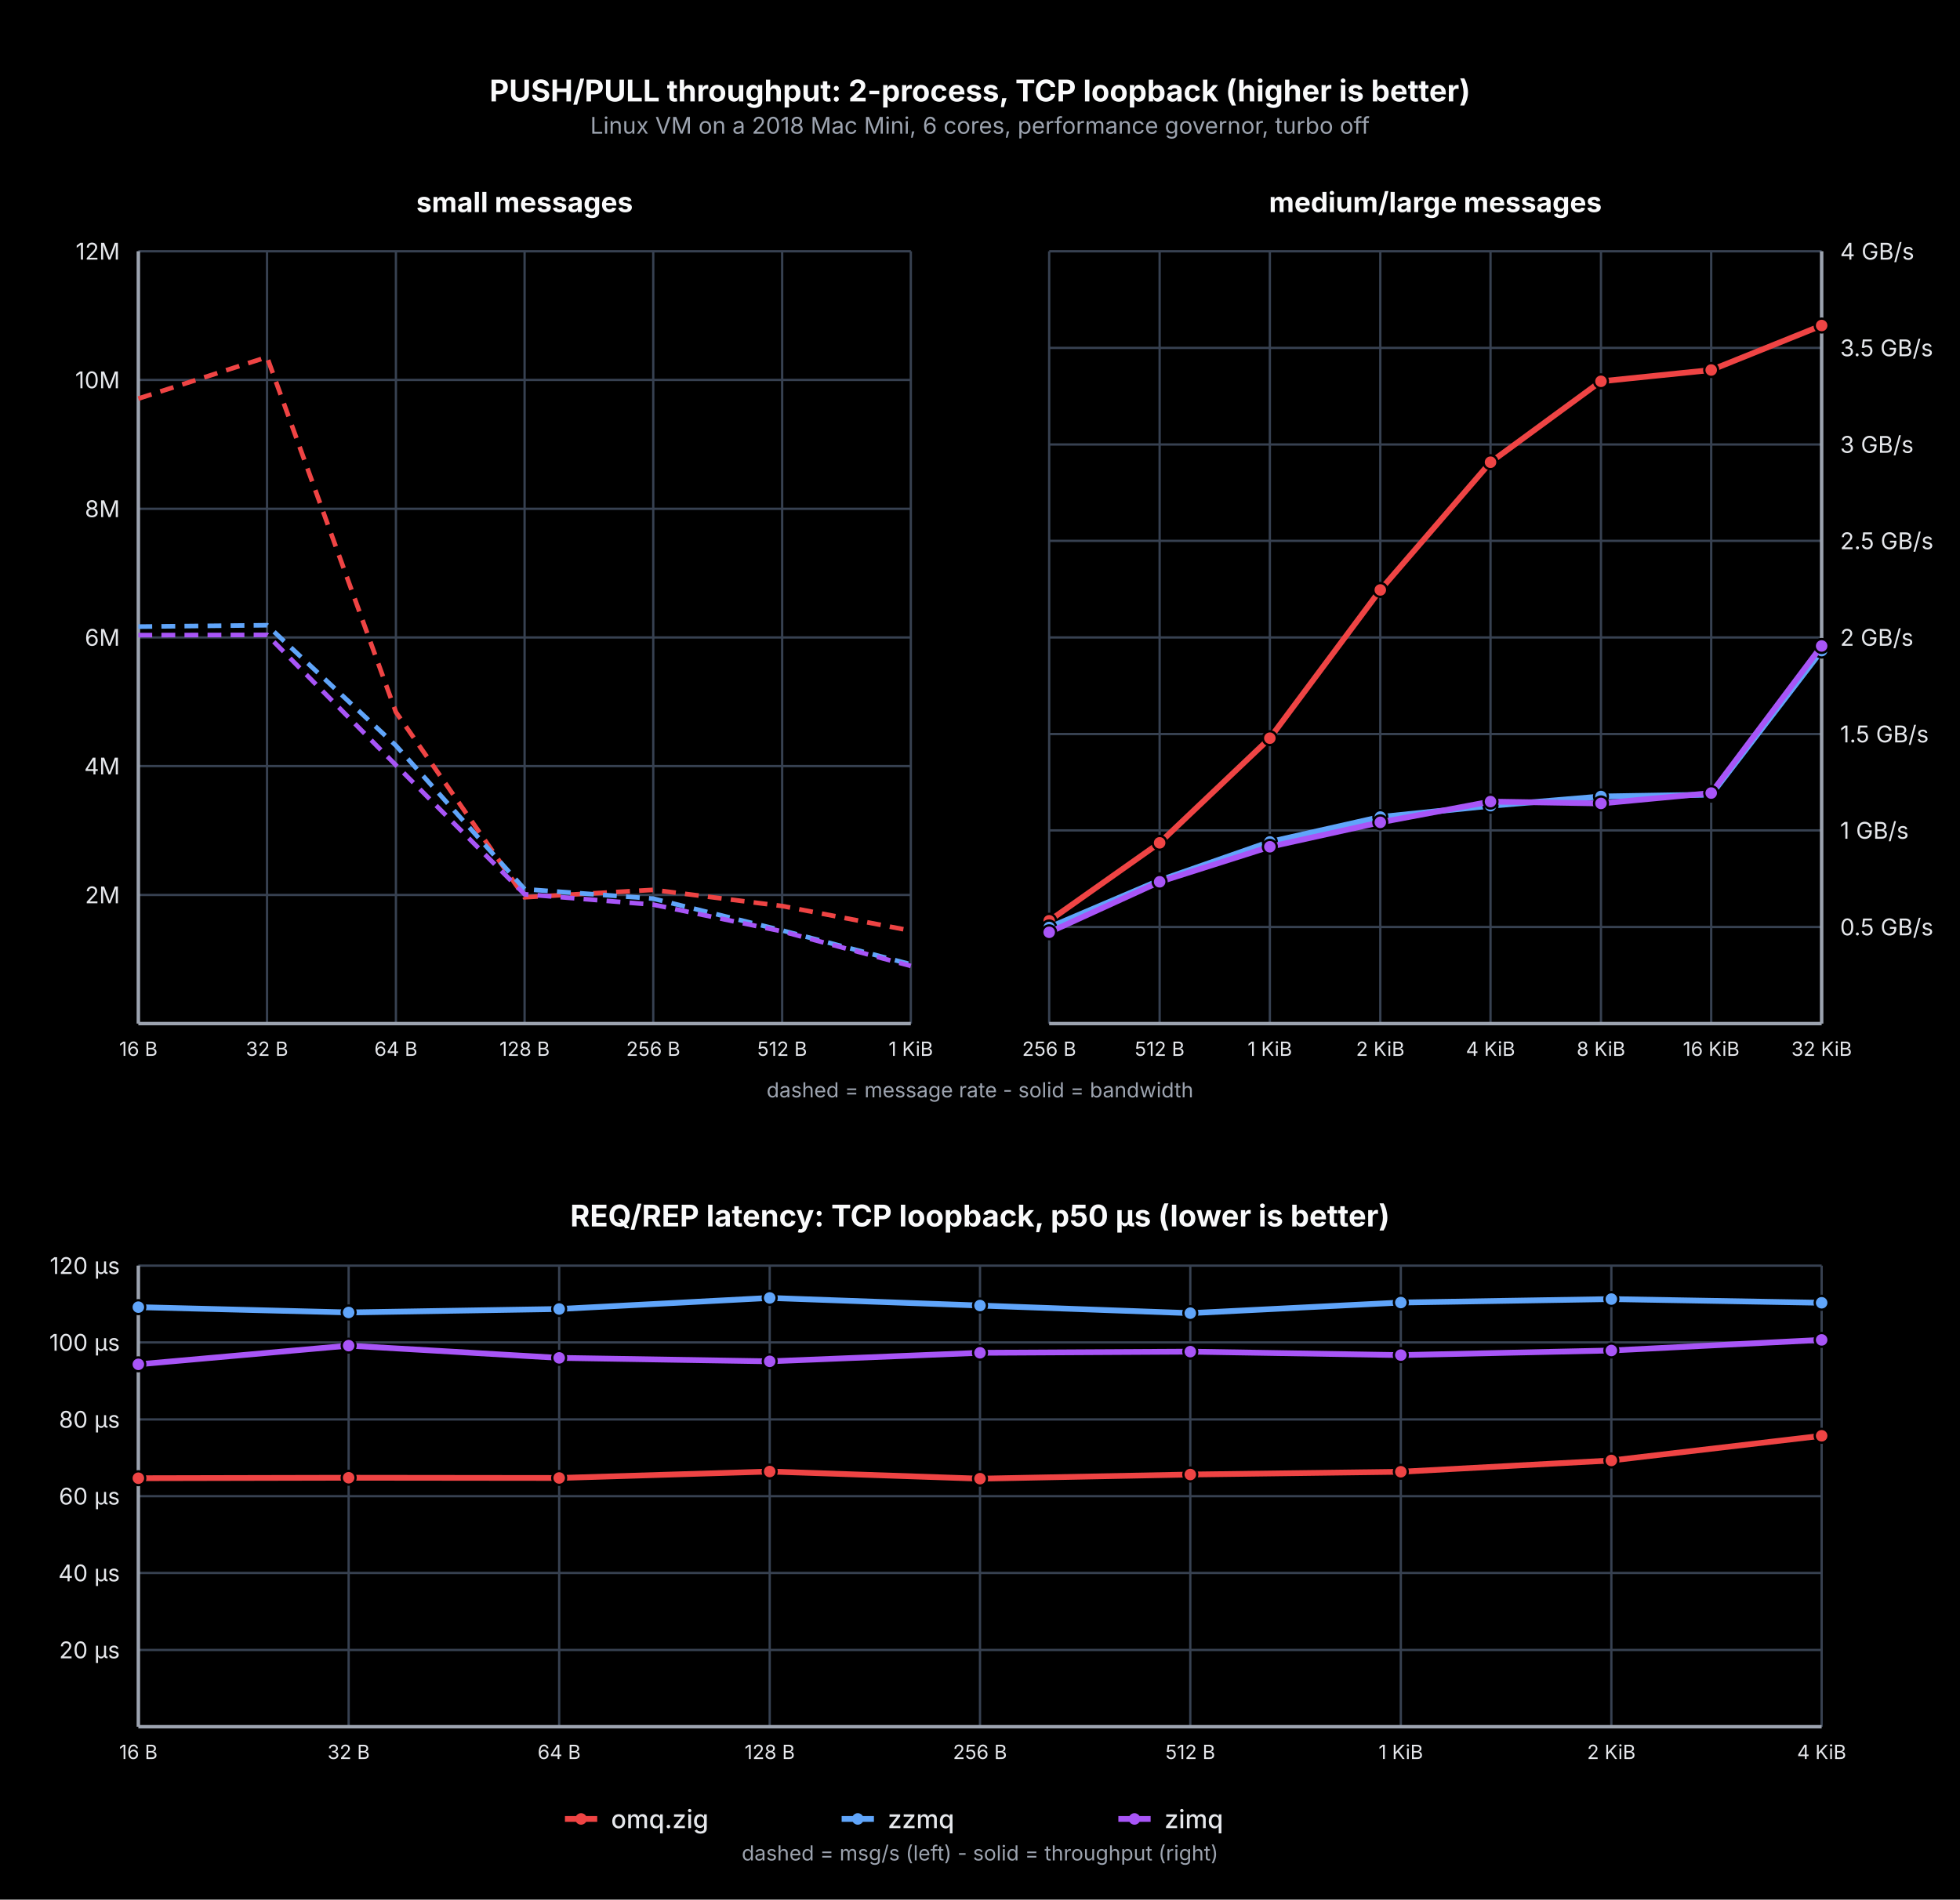
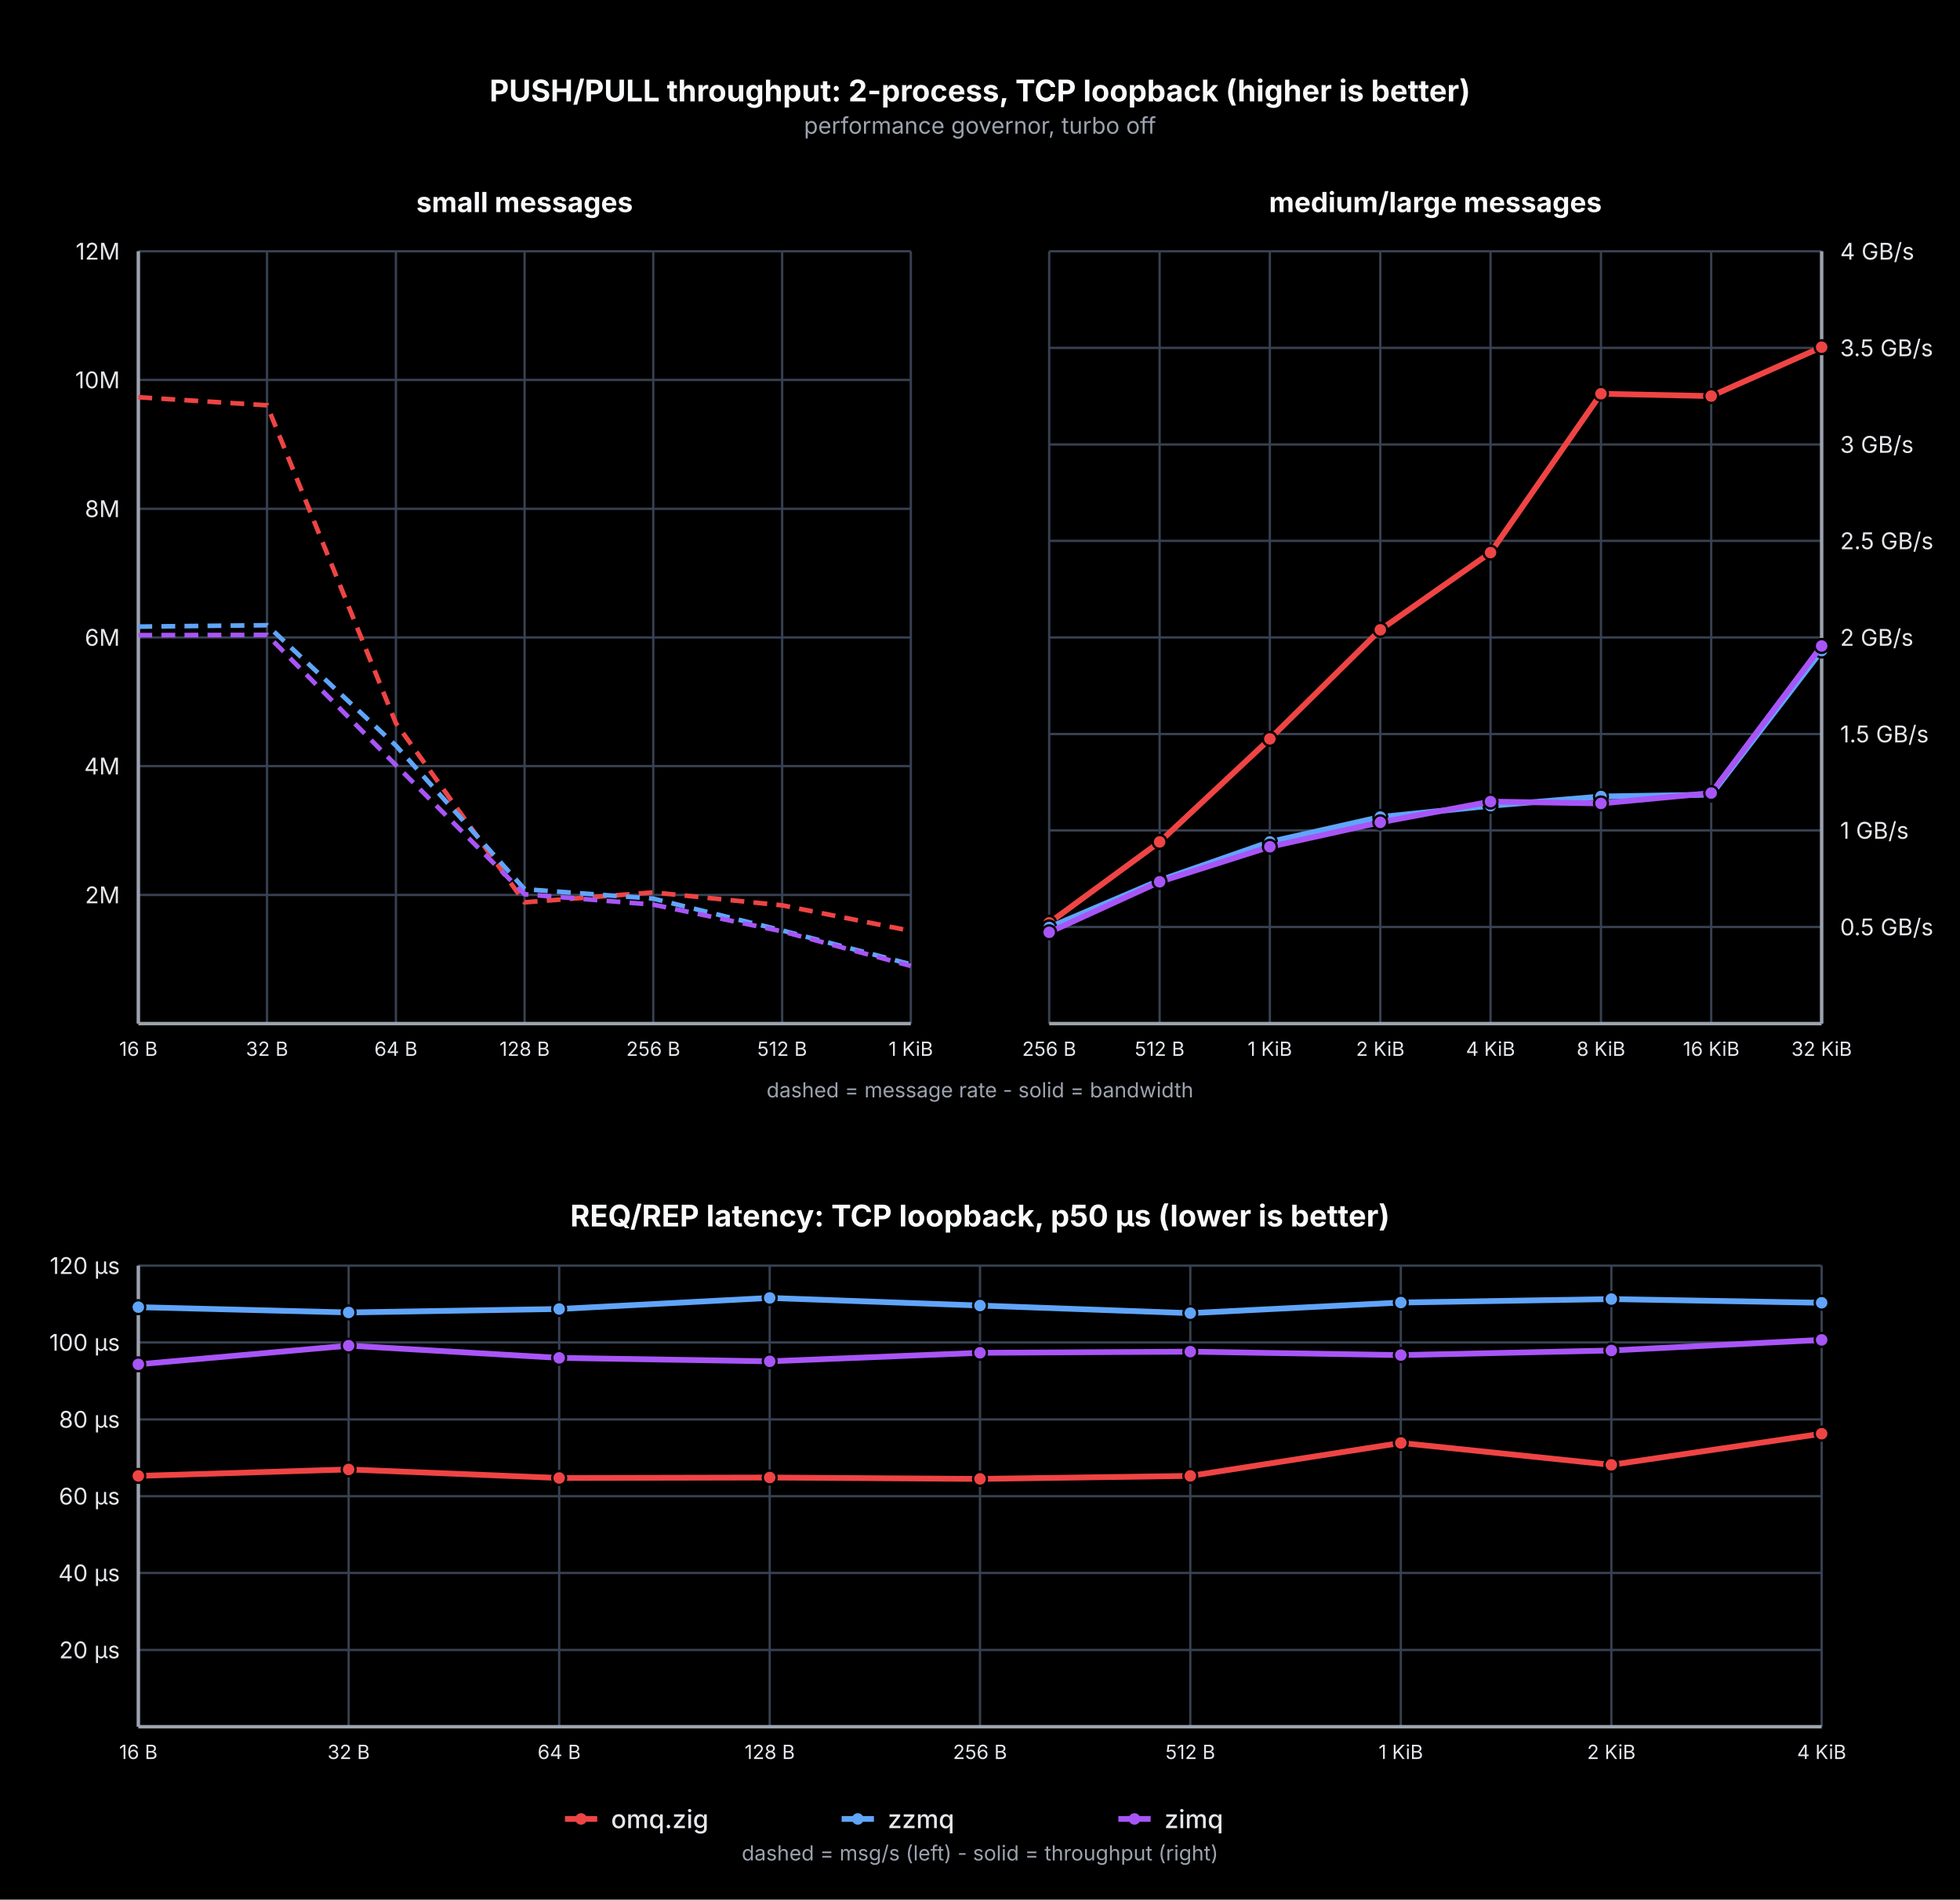
<svg xmlns="http://www.w3.org/2000/svg" viewBox="0 0 850 824" font-family="system-ui, -apple-system, sans-serif">
  <rect width="850" height="824" fill="#000000" />
  <text x="425.0" y="44" text-anchor="middle" fill="#f9fafb" font-size="13" font-weight="700">PUSH/PULL throughput: 2-process, TCP loopback (higher is better)</text>
-   <text x="425.0" y="58" text-anchor="middle" fill="#9ca3af" font-size="10">Linux VM on a 2018 Mac Mini, 6 cores, performance governor, turbo off</text>
+   <text x="425.0" y="58" text-anchor="middle" fill="#9ca3af" font-size="10">performance governor, turbo off</text>
  <line x1="60" y1="388.2" x2="395" y2="388.2" stroke="#374151" stroke-width="1" />
  <text x="52" y="388.2" text-anchor="end" dominant-baseline="middle" fill="#e5e7eb" font-size="10">2M</text>
  <line x1="60" y1="332.3" x2="395" y2="332.3" stroke="#374151" stroke-width="1" />
  <text x="52" y="332.3" text-anchor="end" dominant-baseline="middle" fill="#e5e7eb" font-size="10">4M</text>
  <line x1="60" y1="276.5" x2="395" y2="276.5" stroke="#374151" stroke-width="1" />
  <text x="52" y="276.5" text-anchor="end" dominant-baseline="middle" fill="#e5e7eb" font-size="10">6M</text>
  <line x1="60" y1="220.7" x2="395" y2="220.7" stroke="#374151" stroke-width="1" />
  <text x="52" y="220.7" text-anchor="end" dominant-baseline="middle" fill="#e5e7eb" font-size="10">8M</text>
  <line x1="60" y1="164.8" x2="395" y2="164.8" stroke="#374151" stroke-width="1" />
  <text x="52" y="164.8" text-anchor="end" dominant-baseline="middle" fill="#e5e7eb" font-size="10">10M</text>
  <line x1="60" y1="109.0" x2="395" y2="109.0" stroke="#374151" stroke-width="1" />
  <text x="52" y="109.0" text-anchor="end" dominant-baseline="middle" fill="#e5e7eb" font-size="10">12M</text>
  <line x1="60.0" y1="109" x2="60.0" y2="444" stroke="#374151" stroke-width="1" />
  <line x1="115.8" y1="109" x2="115.8" y2="444" stroke="#374151" stroke-width="1" />
  <line x1="171.7" y1="109" x2="171.7" y2="444" stroke="#374151" stroke-width="1" />
  <line x1="227.5" y1="109" x2="227.5" y2="444" stroke="#374151" stroke-width="1" />
  <line x1="283.3" y1="109" x2="283.3" y2="444" stroke="#374151" stroke-width="1" />
  <line x1="339.2" y1="109" x2="339.2" y2="444" stroke="#374151" stroke-width="1" />
  <line x1="395.0" y1="109" x2="395.0" y2="444" stroke="#374151" stroke-width="1" />
  <line x1="60" y1="109" x2="60" y2="444" stroke="#9ca3af" stroke-width="1.5" />
  <line x1="60" y1="444" x2="395" y2="444" stroke="#9ca3af" stroke-width="1.5" />
  <line x1="455" y1="402.1" x2="790" y2="402.1" stroke="#374151" stroke-width="1" />
  <text x="798" y="402.1" text-anchor="start" dominant-baseline="middle" fill="#e5e7eb" font-size="10">0.5 GB/s</text>
  <line x1="455" y1="360.2" x2="790" y2="360.2" stroke="#374151" stroke-width="1" />
  <text x="798" y="360.2" text-anchor="start" dominant-baseline="middle" fill="#e5e7eb" font-size="10">1 GB/s</text>
  <line x1="455" y1="318.4" x2="790" y2="318.4" stroke="#374151" stroke-width="1" />
  <text x="798" y="318.4" text-anchor="start" dominant-baseline="middle" fill="#e5e7eb" font-size="10">1.5 GB/s</text>
  <line x1="455" y1="276.5" x2="790" y2="276.5" stroke="#374151" stroke-width="1" />
  <text x="798" y="276.5" text-anchor="start" dominant-baseline="middle" fill="#e5e7eb" font-size="10">2 GB/s</text>
  <line x1="455" y1="234.6" x2="790" y2="234.6" stroke="#374151" stroke-width="1" />
  <text x="798" y="234.6" text-anchor="start" dominant-baseline="middle" fill="#e5e7eb" font-size="10">2.5 GB/s</text>
  <line x1="455" y1="192.8" x2="790" y2="192.8" stroke="#374151" stroke-width="1" />
  <text x="798" y="192.8" text-anchor="start" dominant-baseline="middle" fill="#e5e7eb" font-size="10">3 GB/s</text>
  <line x1="455" y1="150.9" x2="790" y2="150.9" stroke="#374151" stroke-width="1" />
  <text x="798" y="150.9" text-anchor="start" dominant-baseline="middle" fill="#e5e7eb" font-size="10">3.5 GB/s</text>
  <line x1="455" y1="109.0" x2="790" y2="109.0" stroke="#374151" stroke-width="1" />
  <text x="798" y="109.0" text-anchor="start" dominant-baseline="middle" fill="#e5e7eb" font-size="10">4 GB/s</text>
  <line x1="455.0" y1="109" x2="455.0" y2="444" stroke="#374151" stroke-width="1" />
  <line x1="502.9" y1="109" x2="502.9" y2="444" stroke="#374151" stroke-width="1" />
  <line x1="550.7" y1="109" x2="550.7" y2="444" stroke="#374151" stroke-width="1" />
  <line x1="598.6" y1="109" x2="598.6" y2="444" stroke="#374151" stroke-width="1" />
  <line x1="646.4" y1="109" x2="646.4" y2="444" stroke="#374151" stroke-width="1" />
  <line x1="694.3" y1="109" x2="694.3" y2="444" stroke="#374151" stroke-width="1" />
  <line x1="742.1" y1="109" x2="742.1" y2="444" stroke="#374151" stroke-width="1" />
  <line x1="790.0" y1="109" x2="790.0" y2="444" stroke="#374151" stroke-width="1" />
  <line x1="790" y1="109" x2="790" y2="444" stroke="#9ca3af" stroke-width="1.5" />
  <line x1="455" y1="444" x2="790" y2="444" stroke="#9ca3af" stroke-width="1.5" />
  <text x="227.5" y="92" text-anchor="middle" fill="#f9fafb" font-size="12" font-weight="700">small messages</text>
  <text x="622.5" y="92" text-anchor="middle" fill="#f9fafb" font-size="12" font-weight="700">medium/large messages</text>
-   <polyline points="60.0,172.9 115.8,154.9 171.7,308.9 227.5,389.2 283.3,386.0 339.2,393.0 395.0,403.7" fill="none" stroke="#ef4444" stroke-width="2" stroke-dasharray="6,4" />
+   <polyline points="60.0,172.3 115.8,175.8 171.7,313.7 227.5,391.4 283.3,387.1 339.2,392.7 395.0,403.8" fill="none" stroke="#ef4444" stroke-width="2" stroke-dasharray="6,4" />
  <polyline points="60.0,271.8 115.8,271.2 171.7,323.4 227.5,385.7 283.3,389.8 339.2,403.6 395.0,418.3" fill="none" stroke="#60a5fa" stroke-width="2" stroke-dasharray="6,4" />
  <polyline points="60.0,275.5 115.8,275.4 171.7,331.9 227.5,387.9 283.3,392.4 339.2,404.0 395.0,419.0" fill="none" stroke="#a855f7" stroke-width="2" stroke-dasharray="6,4" />
-   <polyline points="455.0,399.4 502.9,365.6 550.7,320.2 598.6,255.9 646.4,200.5 694.3,165.4 742.1,160.5 790.0,141.2" fill="none" stroke="#ef4444" stroke-width="2.5" stroke-linecap="round" stroke-linejoin="round" />
-   <circle cx="455.0" cy="399.4" r="3" fill="#ef4444" stroke="#000000" stroke-width="1" />
-   <circle cx="502.9" cy="365.6" r="3" fill="#ef4444" stroke="#000000" stroke-width="1" />
-   <circle cx="550.7" cy="320.2" r="3" fill="#ef4444" stroke="#000000" stroke-width="1" />
-   <circle cx="598.6" cy="255.9" r="3" fill="#ef4444" stroke="#000000" stroke-width="1" />
-   <circle cx="646.4" cy="200.5" r="3" fill="#ef4444" stroke="#000000" stroke-width="1" />
-   <circle cx="694.3" cy="165.4" r="3" fill="#ef4444" stroke="#000000" stroke-width="1" />
-   <circle cx="742.1" cy="160.5" r="3" fill="#ef4444" stroke="#000000" stroke-width="1" />
-   <circle cx="790.0" cy="141.2" r="3" fill="#ef4444" stroke="#000000" stroke-width="1" />
+   <polyline points="455.0,400.3 502.9,365.2 550.7,320.5 598.6,273.2 646.4,239.7 694.3,170.8 742.1,171.8 790.0,150.6" fill="none" stroke="#ef4444" stroke-width="2.5" stroke-linecap="round" stroke-linejoin="round" />
+   <circle cx="455.0" cy="400.3" r="3" fill="#ef4444" stroke="#000000" stroke-width="1" />
+   <circle cx="502.9" cy="365.2" r="3" fill="#ef4444" stroke="#000000" stroke-width="1" />
+   <circle cx="550.7" cy="320.5" r="3" fill="#ef4444" stroke="#000000" stroke-width="1" />
+   <circle cx="598.6" cy="273.2" r="3" fill="#ef4444" stroke="#000000" stroke-width="1" />
+   <circle cx="646.4" cy="239.7" r="3" fill="#ef4444" stroke="#000000" stroke-width="1" />
+   <circle cx="694.3" cy="170.8" r="3" fill="#ef4444" stroke="#000000" stroke-width="1" />
+   <circle cx="742.1" cy="171.8" r="3" fill="#ef4444" stroke="#000000" stroke-width="1" />
+   <circle cx="790.0" cy="150.6" r="3" fill="#ef4444" stroke="#000000" stroke-width="1" />
  <polyline points="455.0,402.3 502.9,381.9 550.7,365.2 598.6,354.4 646.4,349.5 694.3,345.5 742.1,344.7 790.0,282.2" fill="none" stroke="#60a5fa" stroke-width="2.5" stroke-linecap="round" stroke-linejoin="round" />
  <circle cx="455.0" cy="402.3" r="3" fill="#60a5fa" stroke="#000000" stroke-width="1" />
  <circle cx="502.9" cy="381.9" r="3" fill="#60a5fa" stroke="#000000" stroke-width="1" />
  <circle cx="550.7" cy="365.2" r="3" fill="#60a5fa" stroke="#000000" stroke-width="1" />
  <circle cx="598.6" cy="354.4" r="3" fill="#60a5fa" stroke="#000000" stroke-width="1" />
  <circle cx="646.4" cy="349.5" r="3" fill="#60a5fa" stroke="#000000" stroke-width="1" />
  <circle cx="694.3" cy="345.5" r="3" fill="#60a5fa" stroke="#000000" stroke-width="1" />
  <circle cx="742.1" cy="344.7" r="3" fill="#60a5fa" stroke="#000000" stroke-width="1" />
  <circle cx="790.0" cy="282.2" r="3" fill="#60a5fa" stroke="#000000" stroke-width="1" />
  <polyline points="455.0,404.4 502.9,382.5 550.7,367.3 598.6,356.7 646.4,347.7 694.3,348.5 742.1,344.0 790.0,280.2" fill="none" stroke="#a855f7" stroke-width="2.5" stroke-linecap="round" stroke-linejoin="round" />
  <circle cx="455.0" cy="404.4" r="3" fill="#a855f7" stroke="#000000" stroke-width="1" />
  <circle cx="502.9" cy="382.5" r="3" fill="#a855f7" stroke="#000000" stroke-width="1" />
  <circle cx="550.7" cy="367.3" r="3" fill="#a855f7" stroke="#000000" stroke-width="1" />
  <circle cx="598.6" cy="356.7" r="3" fill="#a855f7" stroke="#000000" stroke-width="1" />
  <circle cx="646.4" cy="347.7" r="3" fill="#a855f7" stroke="#000000" stroke-width="1" />
  <circle cx="694.3" cy="348.5" r="3" fill="#a855f7" stroke="#000000" stroke-width="1" />
  <circle cx="742.1" cy="344.0" r="3" fill="#a855f7" stroke="#000000" stroke-width="1" />
  <circle cx="790.0" cy="280.2" r="3" fill="#a855f7" stroke="#000000" stroke-width="1" />
  <text x="60.0" y="458" text-anchor="middle" fill="#e5e7eb" font-size="8.5">16 B</text>
  <text x="115.8" y="458" text-anchor="middle" fill="#e5e7eb" font-size="8.5">32 B</text>
  <text x="171.7" y="458" text-anchor="middle" fill="#e5e7eb" font-size="8.5">64 B</text>
  <text x="227.5" y="458" text-anchor="middle" fill="#e5e7eb" font-size="8.5">128 B</text>
  <text x="283.3" y="458" text-anchor="middle" fill="#e5e7eb" font-size="8.5">256 B</text>
  <text x="339.2" y="458" text-anchor="middle" fill="#e5e7eb" font-size="8.5">512 B</text>
  <text x="395.0" y="458" text-anchor="middle" fill="#e5e7eb" font-size="8.5">1 KiB</text>
  <text x="455.0" y="458" text-anchor="middle" fill="#e5e7eb" font-size="8.5">256 B</text>
  <text x="502.9" y="458" text-anchor="middle" fill="#e5e7eb" font-size="8.5">512 B</text>
  <text x="550.7" y="458" text-anchor="middle" fill="#e5e7eb" font-size="8.5">1 KiB</text>
  <text x="598.6" y="458" text-anchor="middle" fill="#e5e7eb" font-size="8.5">2 KiB</text>
  <text x="646.4" y="458" text-anchor="middle" fill="#e5e7eb" font-size="8.5">4 KiB</text>
  <text x="694.3" y="458" text-anchor="middle" fill="#e5e7eb" font-size="8.5">8 KiB</text>
  <text x="742.1" y="458" text-anchor="middle" fill="#e5e7eb" font-size="8.5">16 KiB</text>
  <text x="790.0" y="458" text-anchor="middle" fill="#e5e7eb" font-size="8.5">32 KiB</text>
  <text x="425.0" y="476" text-anchor="middle" fill="#9ca3af" font-size="9">dashed = message rate - solid = bandwidth</text>
  <text x="425.0" y="532" text-anchor="middle" fill="#f9fafb" font-size="13" font-weight="700">REQ/REP latency: TCP loopback, p50 μs (lower is better)</text>
  <line x1="60" y1="715.7" x2="790" y2="715.7" stroke="#374151" stroke-width="1" />
  <text x="52" y="715.7" text-anchor="end" dominant-baseline="middle" fill="#e5e7eb" font-size="10">20 μs</text>
  <line x1="60" y1="682.3" x2="790" y2="682.3" stroke="#374151" stroke-width="1" />
  <text x="52" y="682.3" text-anchor="end" dominant-baseline="middle" fill="#e5e7eb" font-size="10">40 μs</text>
  <line x1="60" y1="649.0" x2="790" y2="649.0" stroke="#374151" stroke-width="1" />
  <text x="52" y="649.0" text-anchor="end" dominant-baseline="middle" fill="#e5e7eb" font-size="10">60 μs</text>
  <line x1="60" y1="615.7" x2="790" y2="615.7" stroke="#374151" stroke-width="1" />
  <text x="52" y="615.7" text-anchor="end" dominant-baseline="middle" fill="#e5e7eb" font-size="10">80 μs</text>
  <line x1="60" y1="582.3" x2="790" y2="582.3" stroke="#374151" stroke-width="1" />
  <text x="52" y="582.3" text-anchor="end" dominant-baseline="middle" fill="#e5e7eb" font-size="10">100 μs</text>
  <line x1="60" y1="549.0" x2="790" y2="549.0" stroke="#374151" stroke-width="1" />
  <text x="52" y="549.0" text-anchor="end" dominant-baseline="middle" fill="#e5e7eb" font-size="10">120 μs</text>
  <line x1="60.0" y1="549" x2="60.0" y2="749" stroke="#374151" stroke-width="1" />
  <line x1="151.2" y1="549" x2="151.2" y2="749" stroke="#374151" stroke-width="1" />
  <line x1="242.5" y1="549" x2="242.5" y2="749" stroke="#374151" stroke-width="1" />
  <line x1="333.8" y1="549" x2="333.8" y2="749" stroke="#374151" stroke-width="1" />
  <line x1="425.0" y1="549" x2="425.0" y2="749" stroke="#374151" stroke-width="1" />
  <line x1="516.2" y1="549" x2="516.2" y2="749" stroke="#374151" stroke-width="1" />
  <line x1="607.5" y1="549" x2="607.5" y2="749" stroke="#374151" stroke-width="1" />
  <line x1="698.8" y1="549" x2="698.8" y2="749" stroke="#374151" stroke-width="1" />
  <line x1="790.0" y1="549" x2="790.0" y2="749" stroke="#374151" stroke-width="1" />
  <line x1="60" y1="549" x2="60" y2="749" stroke="#9ca3af" stroke-width="1.5" />
  <line x1="60" y1="749" x2="790" y2="749" stroke="#9ca3af" stroke-width="1.5" />
-   <polyline points="60.0,641.2 151.2,641.0 242.5,641.1 333.8,638.3 425.0,641.4 516.2,639.6 607.5,638.4 698.8,633.5 790.0,622.8" fill="none" stroke="#ef4444" stroke-width="2.5" stroke-linecap="round" stroke-linejoin="round" />
-   <circle cx="60.0" cy="641.2" r="3" fill="#ef4444" stroke="#000000" stroke-width="1" />
-   <circle cx="151.2" cy="641.0" r="3" fill="#ef4444" stroke="#000000" stroke-width="1" />
+   <polyline points="60.0,640.2 151.2,637.4 242.5,641.1 333.8,640.9 425.0,641.5 516.2,640.2 607.5,625.9 698.8,635.4 790.0,621.9" fill="none" stroke="#ef4444" stroke-width="2.5" stroke-linecap="round" stroke-linejoin="round" />
+   <circle cx="60.0" cy="640.2" r="3" fill="#ef4444" stroke="#000000" stroke-width="1" />
+   <circle cx="151.2" cy="637.4" r="3" fill="#ef4444" stroke="#000000" stroke-width="1" />
  <circle cx="242.5" cy="641.1" r="3" fill="#ef4444" stroke="#000000" stroke-width="1" />
-   <circle cx="333.8" cy="638.3" r="3" fill="#ef4444" stroke="#000000" stroke-width="1" />
-   <circle cx="425.0" cy="641.4" r="3" fill="#ef4444" stroke="#000000" stroke-width="1" />
-   <circle cx="516.2" cy="639.6" r="3" fill="#ef4444" stroke="#000000" stroke-width="1" />
-   <circle cx="607.5" cy="638.4" r="3" fill="#ef4444" stroke="#000000" stroke-width="1" />
-   <circle cx="698.8" cy="633.5" r="3" fill="#ef4444" stroke="#000000" stroke-width="1" />
-   <circle cx="790.0" cy="622.8" r="3" fill="#ef4444" stroke="#000000" stroke-width="1" />
+   <circle cx="333.8" cy="640.9" r="3" fill="#ef4444" stroke="#000000" stroke-width="1" />
+   <circle cx="425.0" cy="641.5" r="3" fill="#ef4444" stroke="#000000" stroke-width="1" />
+   <circle cx="516.2" cy="640.2" r="3" fill="#ef4444" stroke="#000000" stroke-width="1" />
+   <circle cx="607.5" cy="625.9" r="3" fill="#ef4444" stroke="#000000" stroke-width="1" />
+   <circle cx="698.8" cy="635.4" r="3" fill="#ef4444" stroke="#000000" stroke-width="1" />
+   <circle cx="790.0" cy="621.9" r="3" fill="#ef4444" stroke="#000000" stroke-width="1" />
  <polyline points="60.0,567.0 151.2,569.3 242.5,567.8 333.8,563.0 425.0,566.3 516.2,569.6 607.5,565.0 698.8,563.5 790.0,565.1" fill="none" stroke="#60a5fa" stroke-width="2.5" stroke-linecap="round" stroke-linejoin="round" />
  <circle cx="60.0" cy="567.0" r="3" fill="#60a5fa" stroke="#000000" stroke-width="1" />
  <circle cx="151.2" cy="569.3" r="3" fill="#60a5fa" stroke="#000000" stroke-width="1" />
  <circle cx="242.5" cy="567.8" r="3" fill="#60a5fa" stroke="#000000" stroke-width="1" />
  <circle cx="333.8" cy="563.0" r="3" fill="#60a5fa" stroke="#000000" stroke-width="1" />
  <circle cx="425.0" cy="566.3" r="3" fill="#60a5fa" stroke="#000000" stroke-width="1" />
  <circle cx="516.2" cy="569.6" r="3" fill="#60a5fa" stroke="#000000" stroke-width="1" />
  <circle cx="607.5" cy="565.0" r="3" fill="#60a5fa" stroke="#000000" stroke-width="1" />
  <circle cx="698.8" cy="563.5" r="3" fill="#60a5fa" stroke="#000000" stroke-width="1" />
  <circle cx="790.0" cy="565.1" r="3" fill="#60a5fa" stroke="#000000" stroke-width="1" />
  <polyline points="60.0,591.8 151.2,583.7 242.5,589.0 333.8,590.5 425.0,586.8 516.2,586.3 607.5,587.8 698.8,585.8 790.0,581.2" fill="none" stroke="#a855f7" stroke-width="2.5" stroke-linecap="round" stroke-linejoin="round" />
  <circle cx="60.0" cy="591.8" r="3" fill="#a855f7" stroke="#000000" stroke-width="1" />
  <circle cx="151.2" cy="583.7" r="3" fill="#a855f7" stroke="#000000" stroke-width="1" />
  <circle cx="242.5" cy="589.0" r="3" fill="#a855f7" stroke="#000000" stroke-width="1" />
  <circle cx="333.8" cy="590.5" r="3" fill="#a855f7" stroke="#000000" stroke-width="1" />
  <circle cx="425.0" cy="586.8" r="3" fill="#a855f7" stroke="#000000" stroke-width="1" />
  <circle cx="516.2" cy="586.3" r="3" fill="#a855f7" stroke="#000000" stroke-width="1" />
  <circle cx="607.5" cy="587.8" r="3" fill="#a855f7" stroke="#000000" stroke-width="1" />
  <circle cx="698.8" cy="585.8" r="3" fill="#a855f7" stroke="#000000" stroke-width="1" />
  <circle cx="790.0" cy="581.2" r="3" fill="#a855f7" stroke="#000000" stroke-width="1" />
  <text x="60.0" y="763" text-anchor="middle" fill="#e5e7eb" font-size="8.5">16 B</text>
  <text x="151.2" y="763" text-anchor="middle" fill="#e5e7eb" font-size="8.5">32 B</text>
  <text x="242.5" y="763" text-anchor="middle" fill="#e5e7eb" font-size="8.5">64 B</text>
  <text x="333.8" y="763" text-anchor="middle" fill="#e5e7eb" font-size="8.5">128 B</text>
  <text x="425.0" y="763" text-anchor="middle" fill="#e5e7eb" font-size="8.5">256 B</text>
  <text x="516.2" y="763" text-anchor="middle" fill="#e5e7eb" font-size="8.5">512 B</text>
  <text x="607.5" y="763" text-anchor="middle" fill="#e5e7eb" font-size="8.5">1 KiB</text>
  <text x="698.8" y="763" text-anchor="middle" fill="#e5e7eb" font-size="8.5">2 KiB</text>
  <text x="790.0" y="763" text-anchor="middle" fill="#e5e7eb" font-size="8.5">4 KiB</text>
  <line x1="245" y1="789" x2="259" y2="789" stroke="#ef4444" stroke-width="2.5" />
  <circle cx="252" cy="789" r="2.5" fill="#ef4444" />
  <text x="265" y="793" fill="#e5e7eb" font-size="11" font-weight="500">omq.zig</text>
  <line x1="365" y1="789" x2="379" y2="789" stroke="#60a5fa" stroke-width="2.5" />
  <circle cx="372" cy="789" r="2.5" fill="#60a5fa" />
  <text x="385" y="793" fill="#e5e7eb" font-size="11" font-weight="500">zzmq</text>
  <line x1="485" y1="789" x2="499" y2="789" stroke="#a855f7" stroke-width="2.5" />
  <circle cx="492" cy="789" r="2.5" fill="#a855f7" />
  <text x="505" y="793" fill="#e5e7eb" font-size="11" font-weight="500">zimq</text>
  <text x="425.0" y="807" text-anchor="middle" fill="#9ca3af" font-size="9">dashed = msg/s (left) - solid = throughput (right)</text>
</svg>
